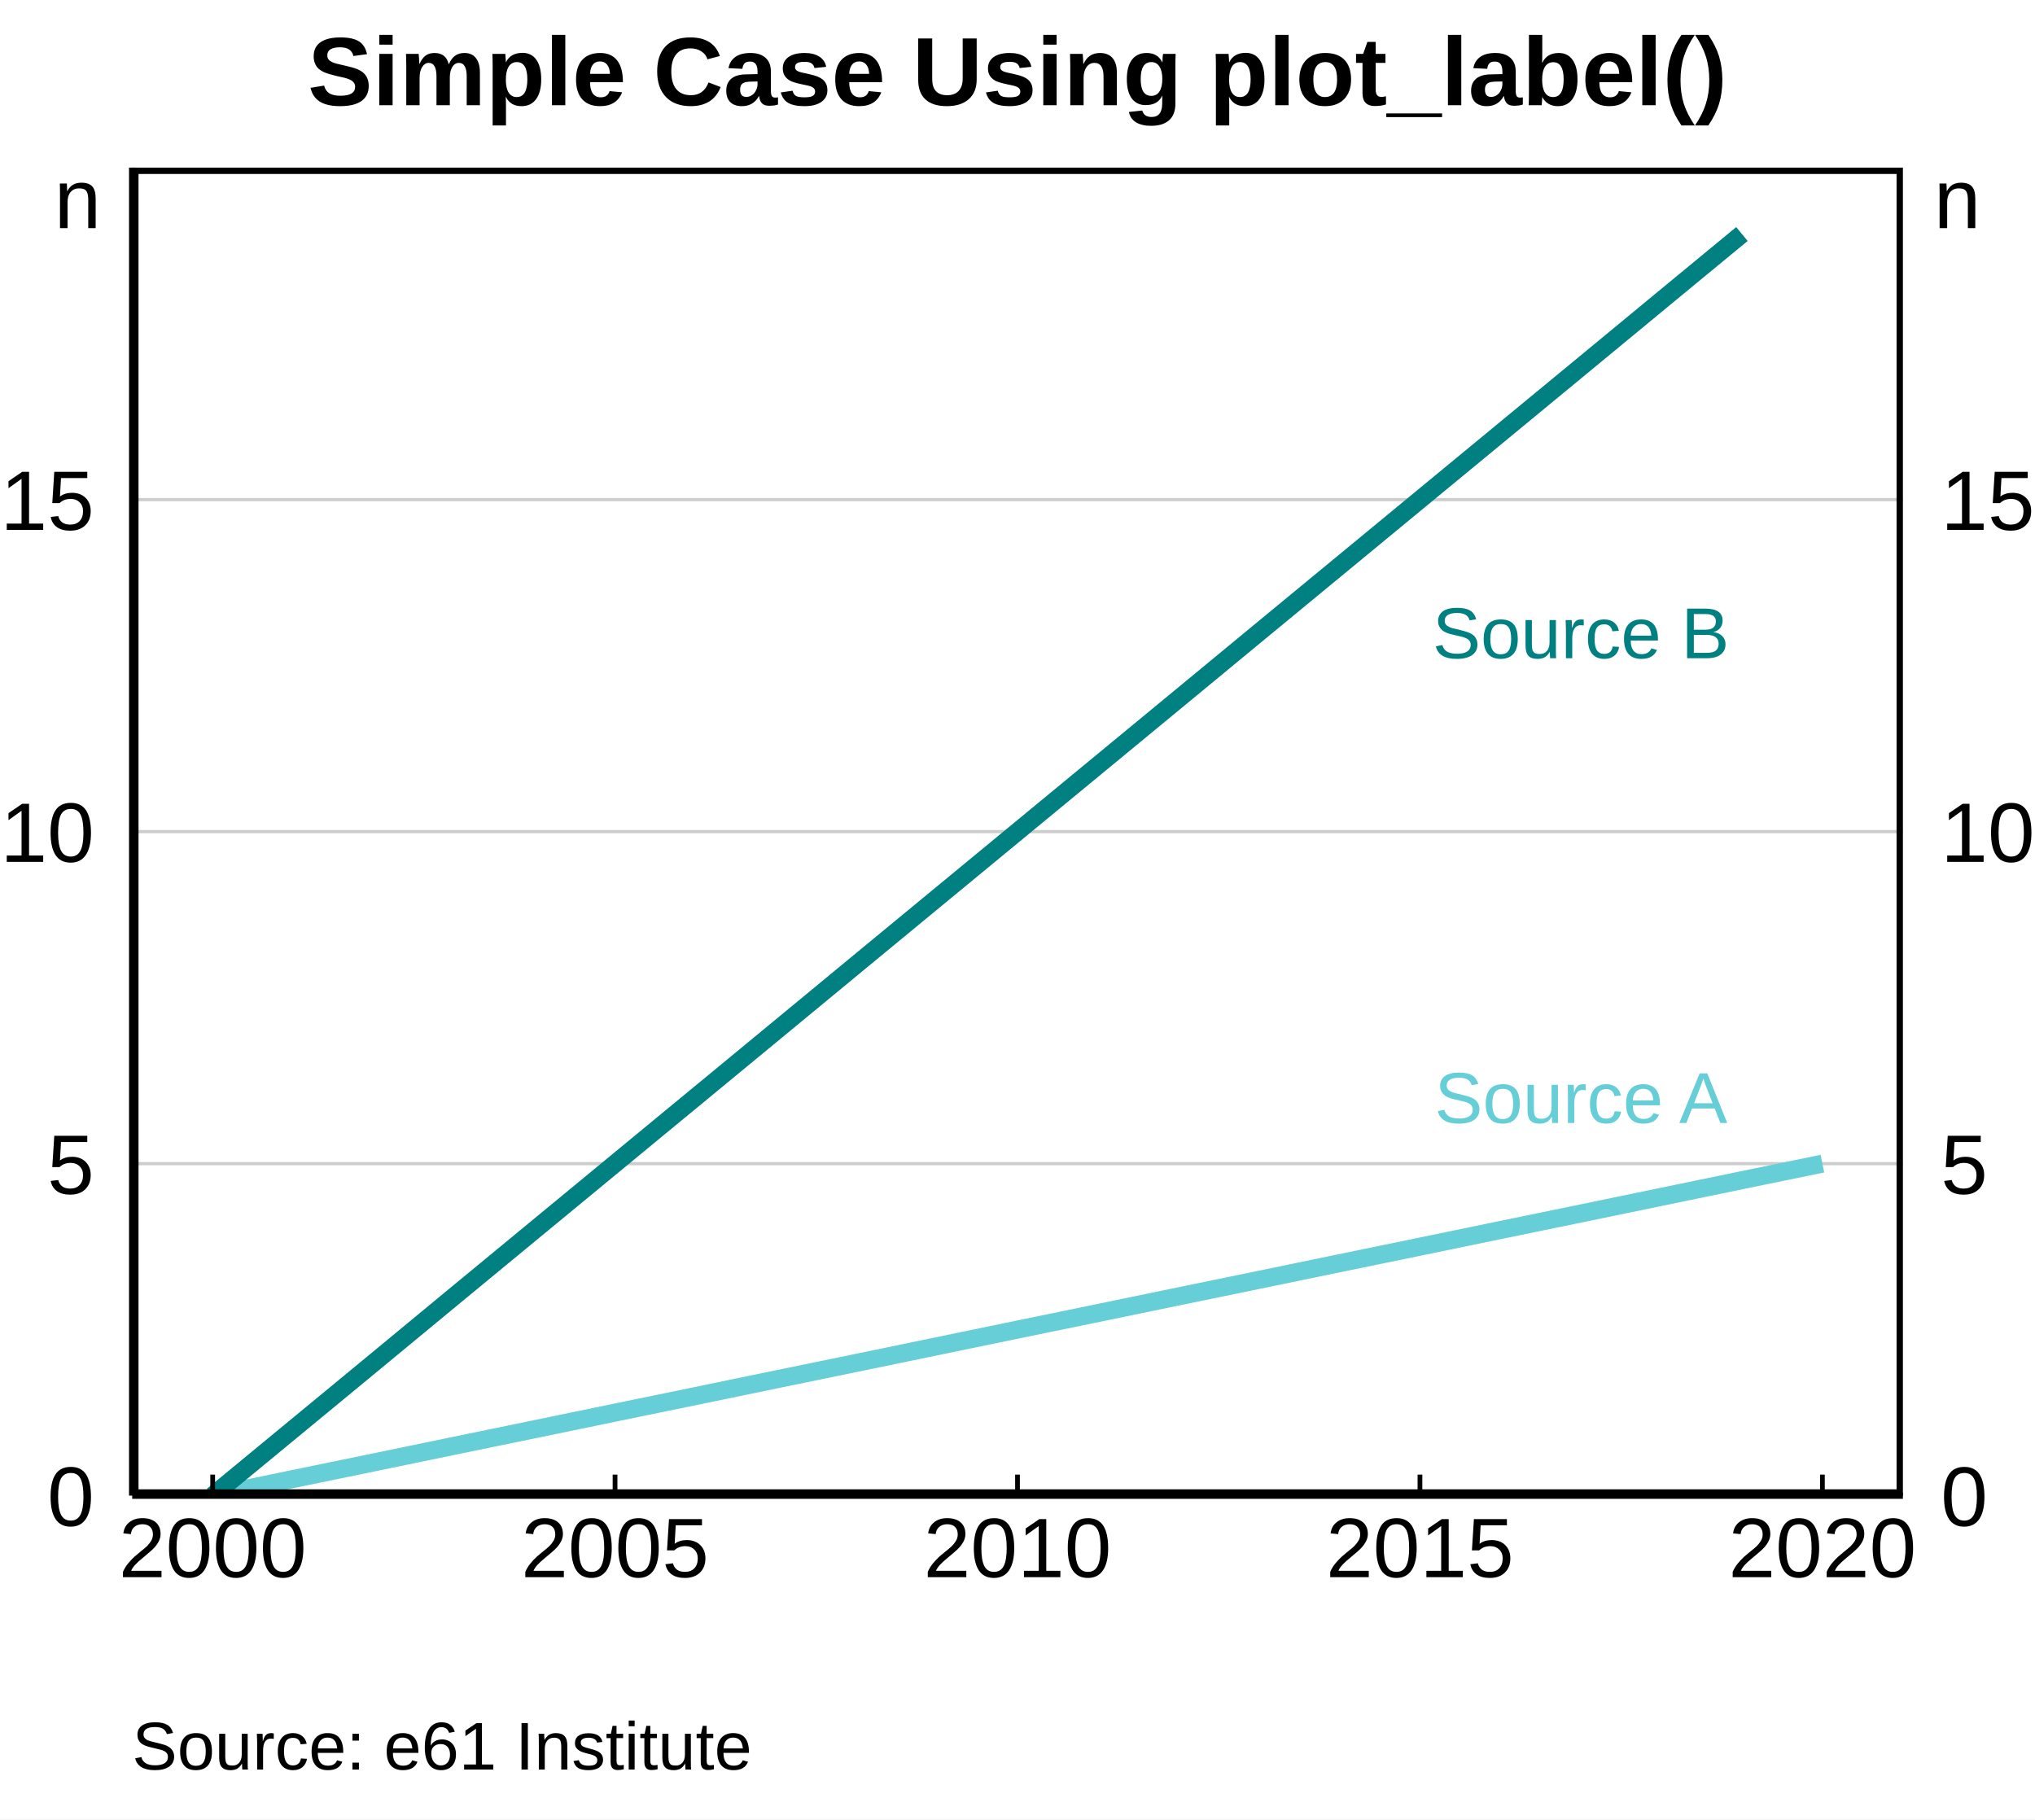
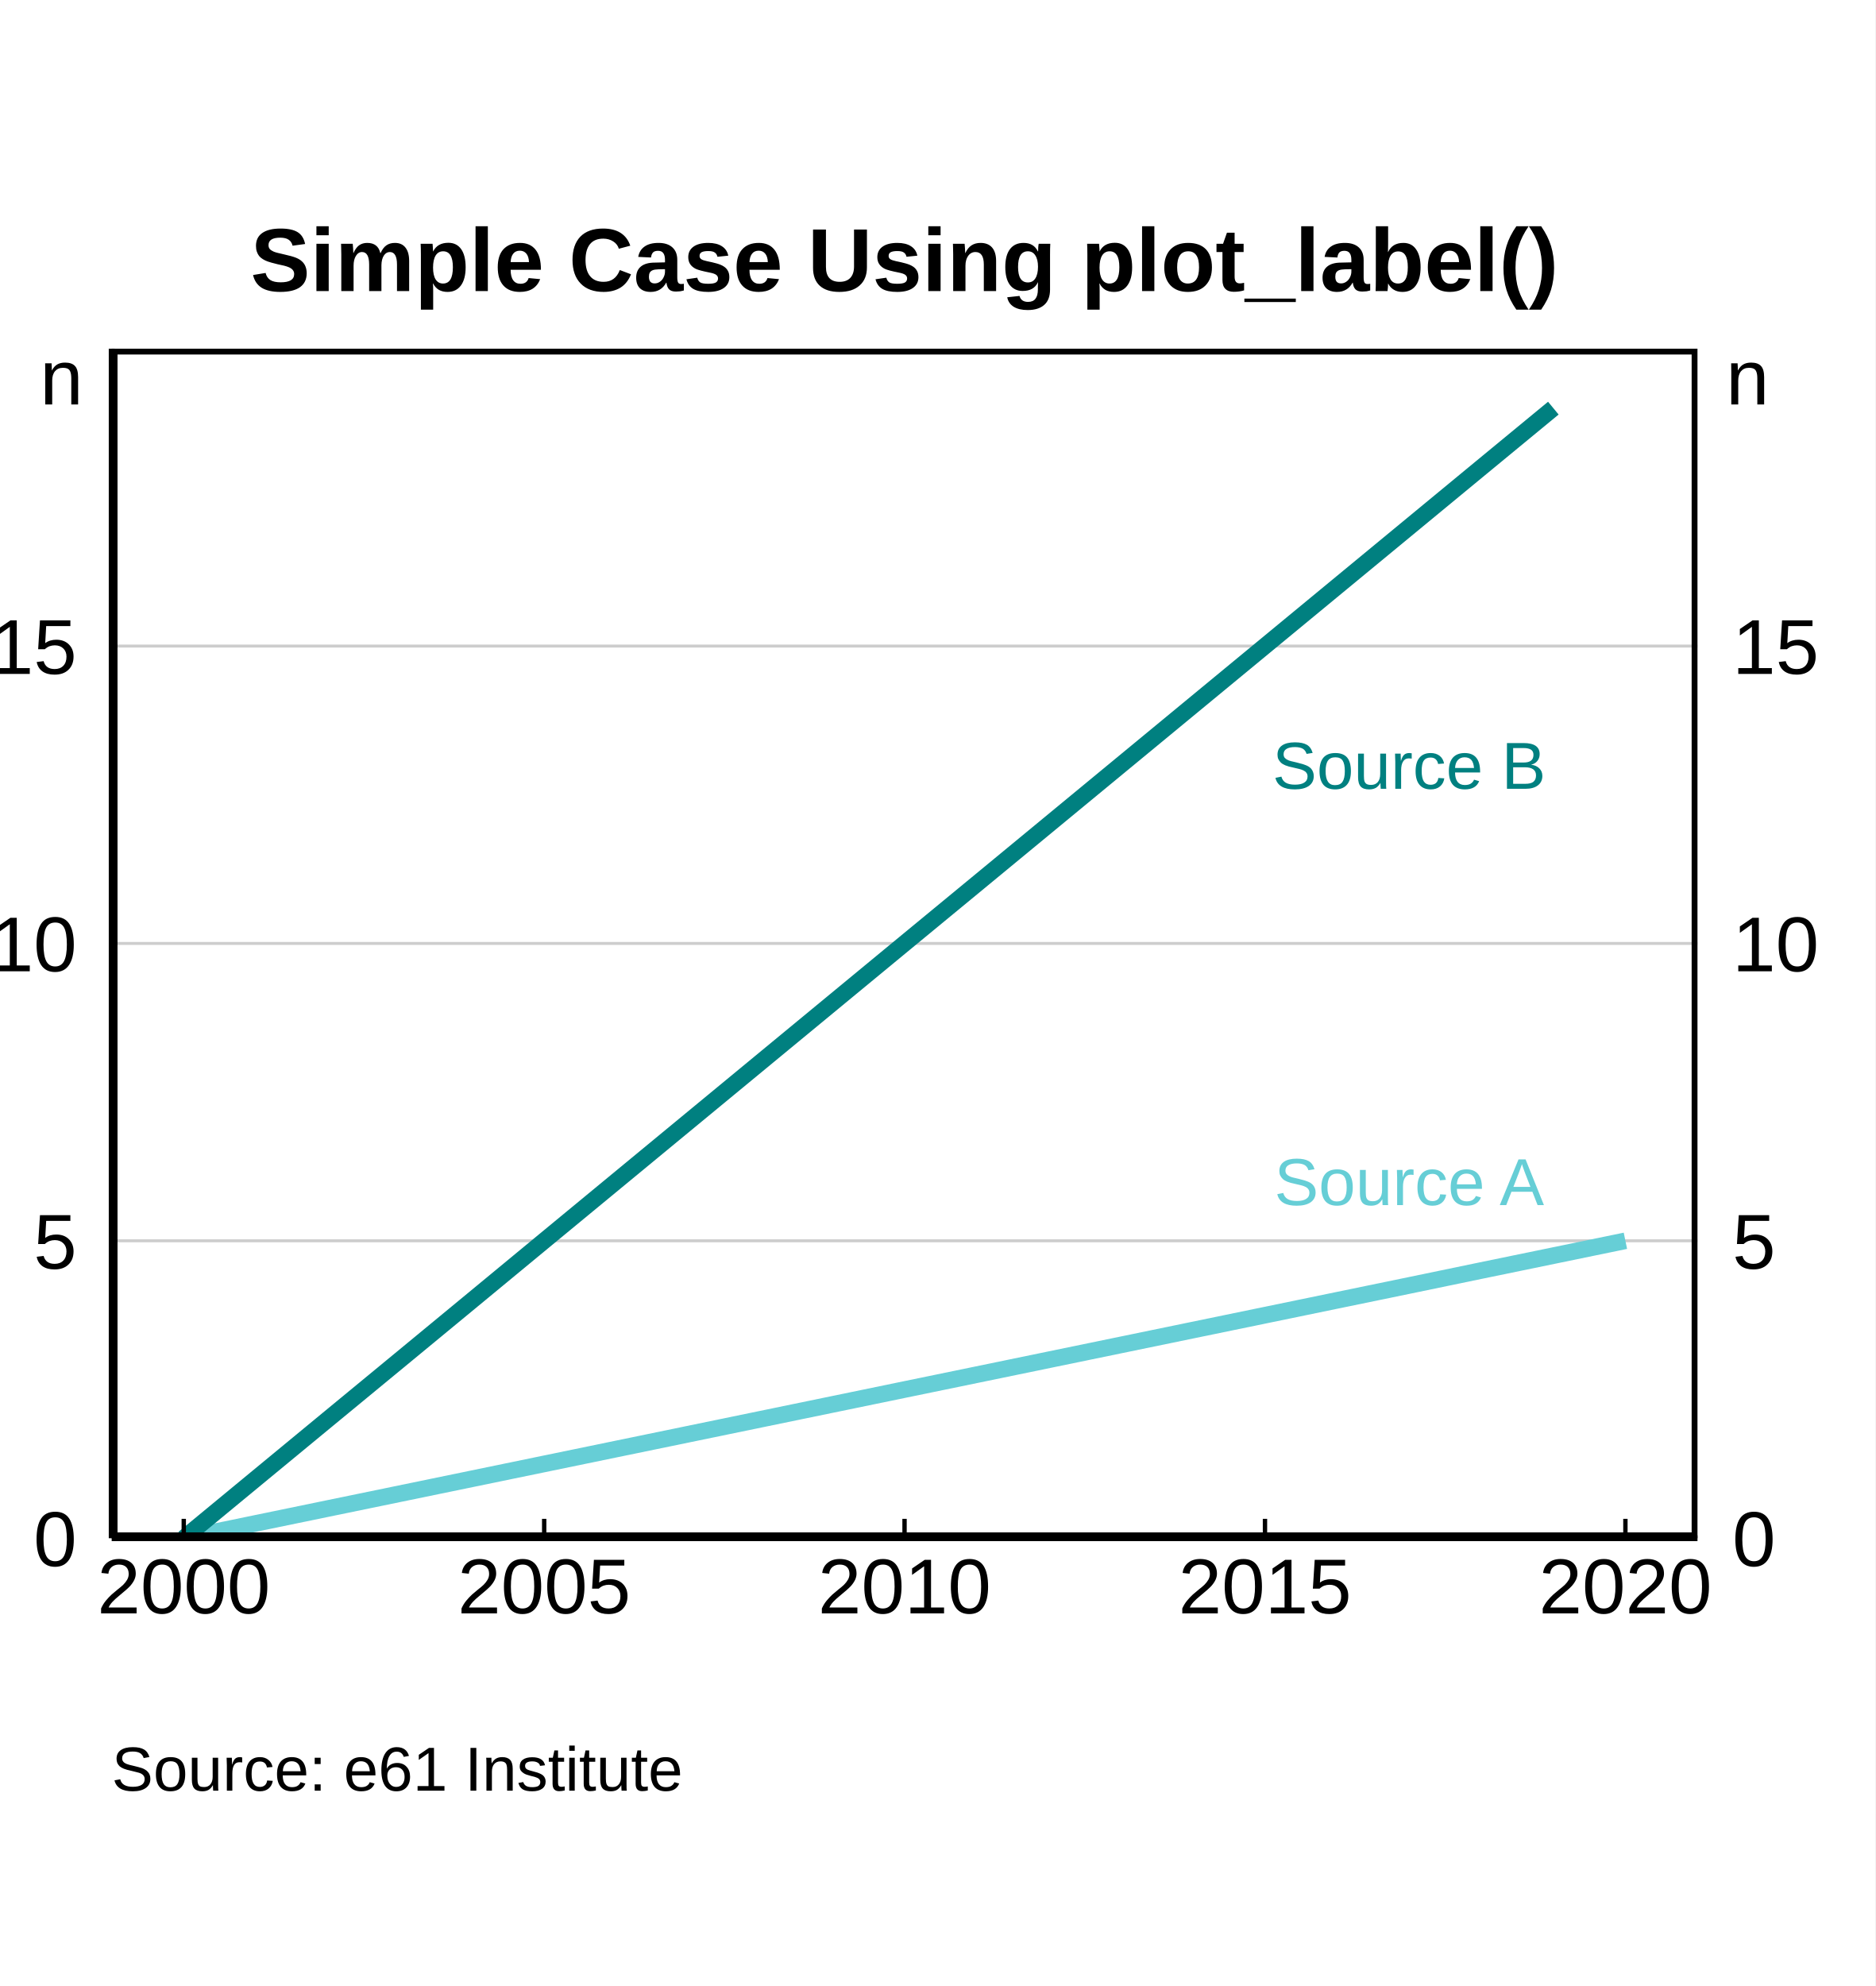
- <svg xmlns="http://www.w3.org/2000/svg" class="svglite" width="240.94pt" height="215.43pt" viewBox="0 0 240.94 215.43">
+ <svg xmlns="http://www.w3.org/2000/svg" class="svglite" width="240.94pt" height="255.12pt" viewBox="0 0 240.94 255.12">
  <defs>
    <style type="text/css">
    .svglite line, .svglite polyline, .svglite polygon, .svglite path, .svglite rect, .svglite circle {
      fill: none;
      stroke: #000000;
      stroke-linecap: round;
      stroke-linejoin: round;
      stroke-miterlimit: 10.00;
    }
    .svglite text {
      white-space: pre;
    }
  </style>
  </defs>
  <rect width="100%" height="100%" style="stroke: none; fill: #FFFFFF;" />
  <defs>
-     <clipPath id="cpMC4wMHwyNDAuOTR8MC4wMHwyMTUuNDM=">
-       <rect x="0.00" y="0.00" width="240.94" height="215.43" />
+     <clipPath id="cpMC4wMHwyNDAuOTR8MC4wMHwyNTUuMTI=">
+       <rect x="0.00" y="0.00" width="240.94" height="255.12" />
    </clipPath>
  </defs>
-   <g clip-path="url(#cpMC4wMHwyNDAuOTR8MC4wMHwyMTUuNDM=)">
+   <g clip-path="url(#cpMC4wMHwyNDAuOTR8MC4wMHwyNTUuMTI=)">
</g>
  <defs>
-     <clipPath id="cpMC4wMHwyNDAuOTR8Mi43OXwyMTIuNjU=">
-       <rect x="0.00" y="2.79" width="240.94" height="209.86" />
+     <clipPath id="cpMC4wMHwyNDAuOTR8MjEuOTZ8MjMzLjE1">
+       <rect x="0.00" y="21.96" width="240.94" height="211.19" />
    </clipPath>
  </defs>
-   <g clip-path="url(#cpMC4wMHwyNDAuOTR8Mi43OXwyMTIuNjU=)">
-     <rect x="0.00" y="2.79" width="240.94" height="209.86" style="stroke-width: 0.75; stroke: none; fill: #FFFFFF;" />
+   <g clip-path="url(#cpMC4wMHwyNDAuOTR8MjEuOTZ8MjMzLjE1)">
+     <rect x="0.00" y="21.96" width="240.94" height="211.19" style="stroke-width: 0.75; stroke: none; fill: #FFFFFF;" />
  </g>
-   <g clip-path="url(#cpMC4wMHwyNDAuOTR8MC4wMHwyMTUuNDM=)">
+   <g clip-path="url(#cpMC4wMHwyNDAuOTR8MC4wMHwyNTUuMTI=)">
</g>
  <defs>
-     <clipPath id="cpMTUuNjV8MjI1LjMwfDE5Ljg1fDE3Ny4wOQ==">
-       <rect x="15.65" y="19.85" width="209.65" height="157.24" />
+     <clipPath id="cpMTQuMzV8MjE4LjEwfDQ0Ljc5fDE5Ny42MA==">
+       <rect x="14.35" y="44.79" width="203.75" height="152.81" />
    </clipPath>
  </defs>
-   <g clip-path="url(#cpMTUuNjV8MjI1LjMwfDE5Ljg1fDE3Ny4wOQ==)">
-     <rect x="15.65" y="19.85" width="209.65" height="157.24" style="stroke-width: 0.75; stroke: none; fill: #FFFFFF;" />
-     <polyline points="15.65,177.09 225.30,177.09 " style="stroke-width: 0.38; stroke: #CDCDCD; stroke-linecap: butt;" />
-     <polyline points="15.65,137.78 225.30,137.78 " style="stroke-width: 0.38; stroke: #CDCDCD; stroke-linecap: butt;" />
-     <polyline points="15.65,98.47 225.30,98.47 " style="stroke-width: 0.38; stroke: #CDCDCD; stroke-linecap: butt;" />
-     <polyline points="15.65,59.16 225.30,59.16 " style="stroke-width: 0.38; stroke: #CDCDCD; stroke-linecap: butt;" />
-     <polyline points="25.18,177.09 34.71,175.12 44.24,173.16 53.76,171.19 63.29,169.23 72.82,167.26 82.35,165.30 91.88,163.33 101.41,161.37 110.94,159.40 120.47,157.43 130.00,155.47 139.53,153.50 149.06,151.54 158.59,149.57 168.12,147.61 177.65,145.64 187.18,143.68 196.71,141.71 206.24,139.74 215.77,137.78 " style="stroke-width: 2.13; stroke: #66CED6; stroke-linecap: butt;" />
-     <polyline points="25.18,177.09 34.71,169.23 44.24,161.37 53.76,153.50 63.29,145.64 72.82,137.78 82.35,129.92 91.88,122.06 101.41,114.19 110.94,106.33 120.47,98.47 130.00,90.61 139.53,82.75 149.06,74.88 158.59,67.02 168.12,59.16 177.65,51.30 187.18,43.44 196.71,35.57 206.24,27.71 " style="stroke-width: 2.13; stroke: #008080; stroke-linecap: butt;" />
-     <text x="187.18" y="132.97" text-anchor="middle" style="font-size: 8.54px;fill: #66CED6; font-family: &quot;Arial&quot;;" textLength="34.62px" lengthAdjust="spacingAndGlyphs">Source A</text>
-     <text x="187.18" y="77.94" text-anchor="middle" style="font-size: 8.54px;fill: #008080; font-family: &quot;Arial&quot;;" textLength="35.09px" lengthAdjust="spacingAndGlyphs">Source B</text>
-     <rect x="15.65" y="19.85" width="209.65" height="157.24" style="stroke-width: 1.50;" />
+   <g clip-path="url(#cpMTQuMzV8MjE4LjEwfDQ0Ljc5fDE5Ny42MA==)">
+     <rect x="14.35" y="44.79" width="203.75" height="152.81" style="stroke-width: 0.75; stroke: none; fill: #FFFFFF;" />
+     <polyline points="14.35,197.60 218.10,197.60 " style="stroke-width: 0.38; stroke: #CDCDCD; stroke-linecap: butt;" />
+     <polyline points="14.35,159.39 218.10,159.39 " style="stroke-width: 0.38; stroke: #CDCDCD; stroke-linecap: butt;" />
+     <polyline points="14.35,121.19 218.10,121.19 " style="stroke-width: 0.38; stroke: #CDCDCD; stroke-linecap: butt;" />
+     <polyline points="14.35,82.99 218.10,82.99 " style="stroke-width: 0.38; stroke: #CDCDCD; stroke-linecap: butt;" />
+     <polyline points="23.61,197.60 32.87,195.69 42.13,193.78 51.40,191.87 60.66,189.96 69.92,188.05 79.18,186.14 88.44,184.23 97.70,182.32 106.96,180.41 116.22,178.50 125.49,176.59 134.75,174.68 144.01,172.77 153.27,170.86 162.53,168.95 171.79,167.04 181.05,165.13 190.31,163.21 199.58,161.30 208.84,159.39 " style="stroke-width: 2.13; stroke: #66CED6; stroke-linecap: butt;" />
+     <polyline points="23.61,197.60 32.87,189.96 42.13,182.32 51.40,174.68 60.66,167.04 69.92,159.39 79.18,151.75 88.44,144.11 97.70,136.47 106.96,128.83 116.22,121.19 125.49,113.55 134.75,105.91 144.01,98.27 153.27,90.63 162.53,82.99 171.79,75.35 181.05,67.71 190.31,60.07 199.58,52.43 " style="stroke-width: 2.13; stroke: #008080; stroke-linecap: butt;" />
+     <text x="181.05" y="154.81" text-anchor="middle" style="font-size: 8.54px;fill: #66CED6; font-family: &quot;Arial&quot;;" textLength="34.62px" lengthAdjust="spacingAndGlyphs">Source A</text>
+     <text x="181.05" y="101.33" text-anchor="middle" style="font-size: 8.54px;fill: #008080; font-family: &quot;Arial&quot;;" textLength="35.09px" lengthAdjust="spacingAndGlyphs">Source B</text>
+     <rect x="14.35" y="44.79" width="203.75" height="152.81" style="stroke-width: 1.50;" />
  </g>
-   <g clip-path="url(#cpMC4wMHwyNDAuOTR8MC4wMHwyMTUuNDM=)">
-     <polyline points="15.65,177.09 15.65,19.85 " style="stroke-width: 0.75; stroke-linecap: butt;" />
-     <text x="11.16" y="180.67" text-anchor="end" style="font-size: 10.00px; font-family: &quot;Arial&quot;;" textLength="5.57px" lengthAdjust="spacingAndGlyphs">0</text>
-     <text x="11.16" y="141.36" text-anchor="end" style="font-size: 10.00px; font-family: &quot;Arial&quot;;" textLength="5.57px" lengthAdjust="spacingAndGlyphs">5</text>
-     <text x="11.16" y="102.05" text-anchor="end" style="font-size: 10.00px; font-family: &quot;Arial&quot;;" textLength="11.13px" lengthAdjust="spacingAndGlyphs">10</text>
-     <text x="11.16" y="62.74" text-anchor="end" style="font-size: 10.00px; font-family: &quot;Arial&quot;;" textLength="11.13px" lengthAdjust="spacingAndGlyphs">15</text>
-     <text x="229.78" y="180.67" style="font-size: 10.00px; font-family: &quot;Arial&quot;;" textLength="5.57px" lengthAdjust="spacingAndGlyphs">0</text>
-     <text x="229.78" y="141.36" style="font-size: 10.00px; font-family: &quot;Arial&quot;;" textLength="5.57px" lengthAdjust="spacingAndGlyphs">5</text>
-     <text x="229.78" y="102.05" style="font-size: 10.00px; font-family: &quot;Arial&quot;;" textLength="11.13px" lengthAdjust="spacingAndGlyphs">10</text>
-     <text x="229.78" y="62.74" style="font-size: 10.00px; font-family: &quot;Arial&quot;;" textLength="11.13px" lengthAdjust="spacingAndGlyphs">15</text>
-     <polyline points="15.65,177.09 225.30,177.09 " style="stroke-width: 0.75; stroke-linecap: butt;" />
-     <polyline points="25.18,174.60 25.18,177.09 " style="stroke-width: 0.56; stroke-linecap: butt;" />
-     <polyline points="72.82,174.60 72.82,177.09 " style="stroke-width: 0.56; stroke-linecap: butt;" />
-     <polyline points="120.47,174.60 120.47,177.09 " style="stroke-width: 0.56; stroke-linecap: butt;" />
-     <polyline points="168.12,174.60 168.12,177.09 " style="stroke-width: 0.56; stroke-linecap: butt;" />
-     <polyline points="215.77,174.60 215.77,177.09 " style="stroke-width: 0.56; stroke-linecap: butt;" />
-     <text x="25.18" y="186.74" text-anchor="middle" style="font-size: 10.00px; font-family: &quot;Arial&quot;;" textLength="22.26px" lengthAdjust="spacingAndGlyphs">2000</text>
-     <text x="72.82" y="186.74" text-anchor="middle" style="font-size: 10.00px; font-family: &quot;Arial&quot;;" textLength="22.26px" lengthAdjust="spacingAndGlyphs">2005</text>
-     <text x="120.47" y="186.74" text-anchor="middle" style="font-size: 10.00px; font-family: &quot;Arial&quot;;" textLength="22.26px" lengthAdjust="spacingAndGlyphs">2010</text>
-     <text x="168.12" y="186.74" text-anchor="middle" style="font-size: 10.00px; font-family: &quot;Arial&quot;;" textLength="22.26px" lengthAdjust="spacingAndGlyphs">2015</text>
-     <text x="215.77" y="186.74" text-anchor="middle" style="font-size: 10.00px; font-family: &quot;Arial&quot;;" textLength="22.26px" lengthAdjust="spacingAndGlyphs">2020</text>
-     <text x="9.20" y="27.01" text-anchor="middle" style="font-size: 10.00px; font-family: &quot;Arial&quot;;" textLength="5.57px" lengthAdjust="spacingAndGlyphs">n</text>
-     <text x="231.74" y="27.01" text-anchor="middle" style="font-size: 10.00px; font-family: &quot;Arial&quot;;" textLength="5.57px" lengthAdjust="spacingAndGlyphs">n</text>
-     <text x="120.47" y="12.46" text-anchor="middle" style="font-size: 11.50px; font-weight: bold; font-family: &quot;Arial&quot;;" textLength="168.07px" lengthAdjust="spacingAndGlyphs">Simple Case Using plot_label()</text>
-     <text x="15.65" y="209.52" style="font-size: 8.00px; font-family: &quot;Arial&quot;;" textLength="73.40px" lengthAdjust="spacingAndGlyphs">Source: e61 Institute</text>
+   <g clip-path="url(#cpMC4wMHwyNDAuOTR8MC4wMHwyNTUuMTI=)">
+     <polyline points="14.35,197.60 14.35,44.79 " style="stroke-width: 0.75; stroke-linecap: butt;" />
+     <text x="9.87" y="201.18" text-anchor="end" style="font-size: 10.00px; font-family: &quot;Arial&quot;;" textLength="5.57px" lengthAdjust="spacingAndGlyphs">0</text>
+     <text x="9.87" y="162.98" text-anchor="end" style="font-size: 10.00px; font-family: &quot;Arial&quot;;" textLength="5.57px" lengthAdjust="spacingAndGlyphs">5</text>
+     <text x="9.87" y="124.77" text-anchor="end" style="font-size: 10.00px; font-family: &quot;Arial&quot;;" textLength="11.13px" lengthAdjust="spacingAndGlyphs">10</text>
+     <text x="9.87" y="86.57" text-anchor="end" style="font-size: 10.00px; font-family: &quot;Arial&quot;;" textLength="11.13px" lengthAdjust="spacingAndGlyphs">15</text>
+     <text x="222.58" y="201.18" style="font-size: 10.00px; font-family: &quot;Arial&quot;;" textLength="5.57px" lengthAdjust="spacingAndGlyphs">0</text>
+     <text x="222.58" y="162.98" style="font-size: 10.00px; font-family: &quot;Arial&quot;;" textLength="5.57px" lengthAdjust="spacingAndGlyphs">5</text>
+     <text x="222.58" y="124.77" style="font-size: 10.00px; font-family: &quot;Arial&quot;;" textLength="11.13px" lengthAdjust="spacingAndGlyphs">10</text>
+     <text x="222.58" y="86.57" style="font-size: 10.00px; font-family: &quot;Arial&quot;;" textLength="11.13px" lengthAdjust="spacingAndGlyphs">15</text>
+     <polyline points="14.35,197.60 218.10,197.60 " style="stroke-width: 0.75; stroke-linecap: butt;" />
+     <polyline points="23.61,195.11 23.61,197.60 " style="stroke-width: 0.56; stroke-linecap: butt;" />
+     <polyline points="69.92,195.11 69.92,197.60 " style="stroke-width: 0.56; stroke-linecap: butt;" />
+     <polyline points="116.22,195.11 116.22,197.60 " style="stroke-width: 0.56; stroke-linecap: butt;" />
+     <polyline points="162.53,195.11 162.53,197.60 " style="stroke-width: 0.56; stroke-linecap: butt;" />
+     <polyline points="208.84,195.11 208.84,197.60 " style="stroke-width: 0.56; stroke-linecap: butt;" />
+     <text x="23.61" y="207.25" text-anchor="middle" style="font-size: 10.00px; font-family: &quot;Arial&quot;;" textLength="22.26px" lengthAdjust="spacingAndGlyphs">2000</text>
+     <text x="69.92" y="207.25" text-anchor="middle" style="font-size: 10.00px; font-family: &quot;Arial&quot;;" textLength="22.26px" lengthAdjust="spacingAndGlyphs">2005</text>
+     <text x="116.22" y="207.25" text-anchor="middle" style="font-size: 10.00px; font-family: &quot;Arial&quot;;" textLength="22.26px" lengthAdjust="spacingAndGlyphs">2010</text>
+     <text x="162.53" y="207.25" text-anchor="middle" style="font-size: 10.00px; font-family: &quot;Arial&quot;;" textLength="22.26px" lengthAdjust="spacingAndGlyphs">2015</text>
+     <text x="208.84" y="207.25" text-anchor="middle" style="font-size: 10.00px; font-family: &quot;Arial&quot;;" textLength="22.26px" lengthAdjust="spacingAndGlyphs">2020</text>
+     <text x="7.91" y="51.95" text-anchor="middle" style="font-size: 10.00px; font-family: &quot;Arial&quot;;" textLength="5.57px" lengthAdjust="spacingAndGlyphs">n</text>
+     <text x="224.54" y="51.95" text-anchor="middle" style="font-size: 10.00px; font-family: &quot;Arial&quot;;" textLength="5.57px" lengthAdjust="spacingAndGlyphs">n</text>
+     <text x="116.22" y="37.39" text-anchor="middle" style="font-size: 11.50px; font-weight: bold; font-family: &quot;Arial&quot;;" textLength="168.07px" lengthAdjust="spacingAndGlyphs">Simple Case Using plot_label()</text>
+     <text x="14.35" y="230.03" style="font-size: 8.00px; font-family: &quot;Arial&quot;;" textLength="73.40px" lengthAdjust="spacingAndGlyphs">Source: e61 Institute</text>
  </g>
</svg>
